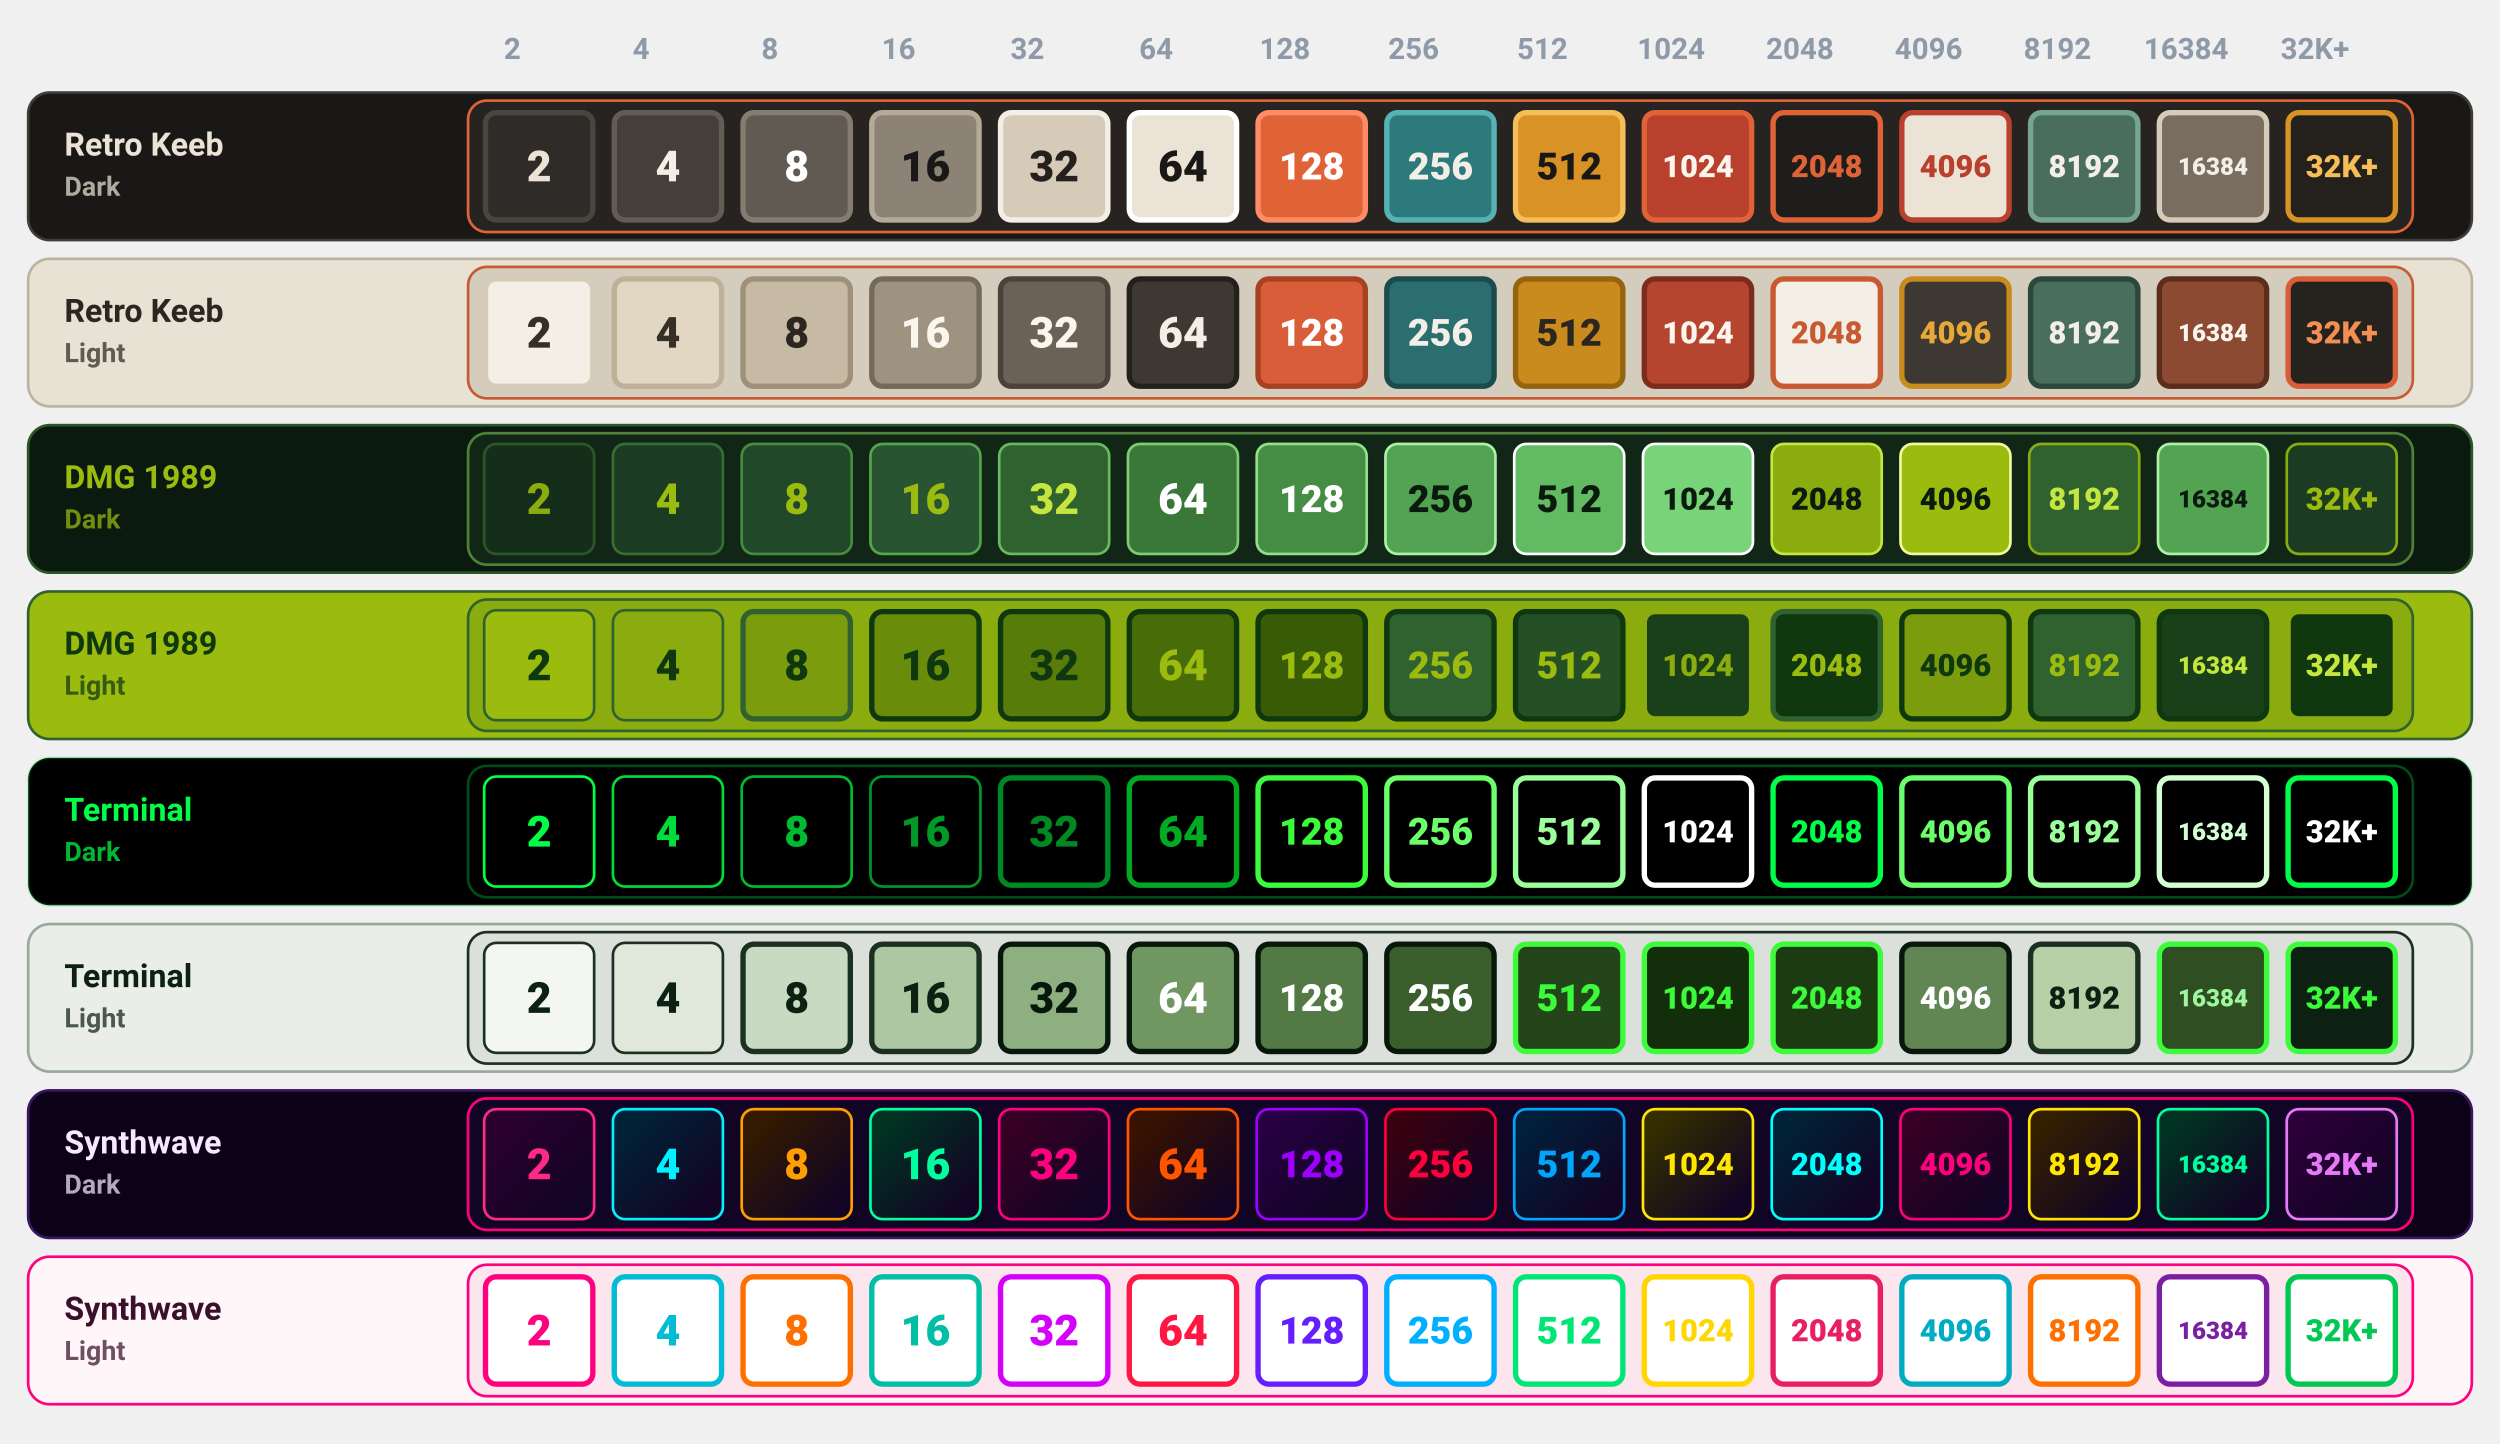
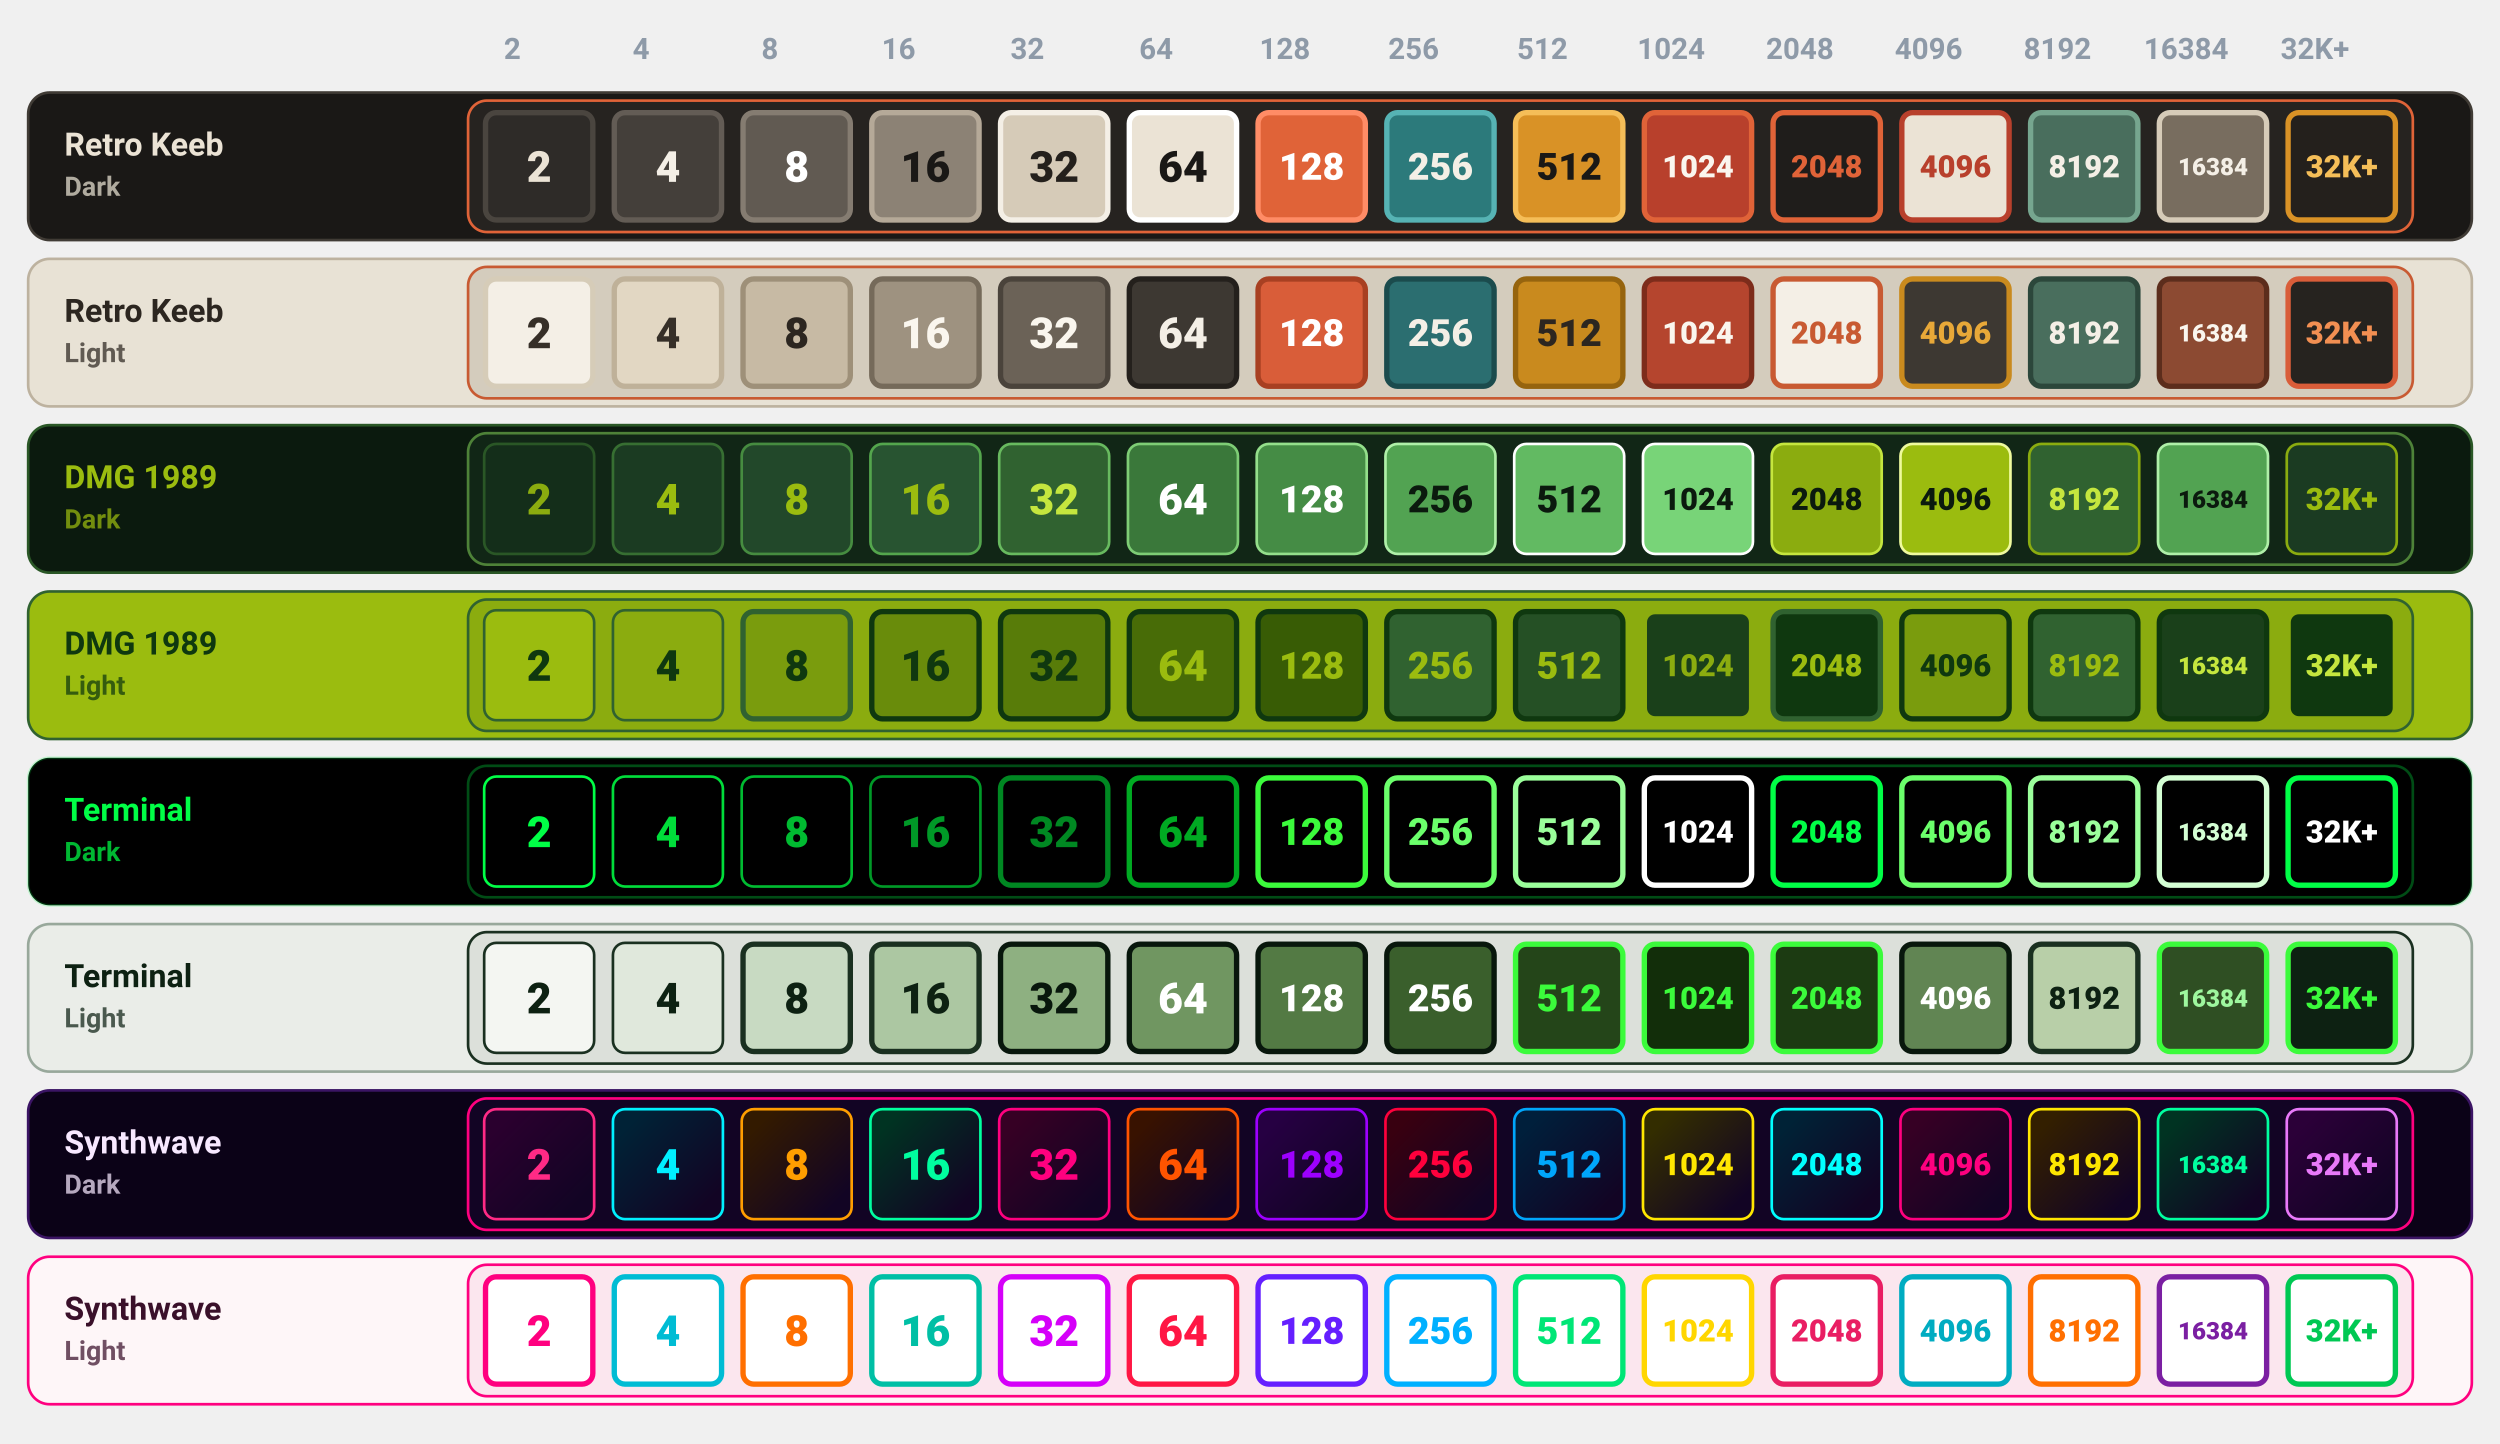
<svg xmlns="http://www.w3.org/2000/svg" viewBox="0 0 932 538" width="100%" height="100%" style="background:#0a0c0e;">
  <style>
    text { font-family: -apple-system, BlinkMacSystemFont, "Segoe UI", Roboto, sans-serif; }
    .hdr { fill:#8e9aa8; font-size:11px; font-weight:700; text-anchor:middle; }
    .lbl { font-size:12px; font-weight:700; }
    .sub { font-size:10px; font-weight:600; }
    .val { font-weight:800; text-anchor:middle; }
    .v2 { font-size:16px; } .v3 { font-size:14px; } .v4 { font-size:11.5px; } .v5 { font-size:9px; }
  </style>
  <defs>
    <linearGradient id="synthwavedark-t2" x1="14.6%" y1="14.6%" x2="85.4%" y2="85.4%">
      <stop offset="0%" stop-color="#2a002e" />
      <stop offset="100%" stop-color="#120424" />
    </linearGradient>
    <linearGradient id="synthwavedark-t4" x1="14.6%" y1="14.6%" x2="85.4%" y2="85.4%">
      <stop offset="0%" stop-color="#002236" />
      <stop offset="100%" stop-color="#120424" />
    </linearGradient>
    <linearGradient id="synthwavedark-t8" x1="14.6%" y1="14.6%" x2="85.4%" y2="85.4%">
      <stop offset="0%" stop-color="#331a00" />
      <stop offset="100%" stop-color="#120424" />
    </linearGradient>
    <linearGradient id="synthwavedark-t16" x1="14.6%" y1="14.6%" x2="85.4%" y2="85.4%">
      <stop offset="0%" stop-color="#003322" />
      <stop offset="100%" stop-color="#120424" />
    </linearGradient>
    <linearGradient id="synthwavedark-t32" x1="14.6%" y1="14.6%" x2="85.4%" y2="85.4%">
      <stop offset="0%" stop-color="#360024" />
      <stop offset="100%" stop-color="#120424" />
    </linearGradient>
    <linearGradient id="synthwavedark-t64" x1="14.6%" y1="14.6%" x2="85.4%" y2="85.4%">
      <stop offset="0%" stop-color="#381200" />
      <stop offset="100%" stop-color="#120424" />
    </linearGradient>
    <linearGradient id="synthwavedark-t128" x1="14.6%" y1="14.6%" x2="85.4%" y2="85.4%">
      <stop offset="0%" stop-color="#260042" />
      <stop offset="100%" stop-color="#120424" />
    </linearGradient>
    <linearGradient id="synthwavedark-t256" x1="14.6%" y1="14.6%" x2="85.4%" y2="85.4%">
      <stop offset="0%" stop-color="#380010" />
      <stop offset="100%" stop-color="#120424" />
    </linearGradient>
    <linearGradient id="synthwavedark-t512" x1="14.6%" y1="14.6%" x2="85.4%" y2="85.4%">
      <stop offset="0%" stop-color="#001f3b" />
      <stop offset="100%" stop-color="#120424" />
    </linearGradient>
    <linearGradient id="synthwavedark-t1024" x1="14.6%" y1="14.6%" x2="85.4%" y2="85.4%">
      <stop offset="0%" stop-color="#332d00" />
      <stop offset="100%" stop-color="#120424" />
    </linearGradient>
    <linearGradient id="synthwavedark-t2048" x1="14.6%" y1="14.6%" x2="85.4%" y2="85.4%">
      <stop offset="0%" stop-color="#002236" />
      <stop offset="100%" stop-color="#120424" />
    </linearGradient>
    <linearGradient id="synthwavedark-t4096" x1="14.6%" y1="14.6%" x2="85.4%" y2="85.4%">
      <stop offset="0%" stop-color="#360024" />
      <stop offset="100%" stop-color="#120424" />
    </linearGradient>
    <linearGradient id="synthwavedark-t8192" x1="14.6%" y1="14.6%" x2="85.4%" y2="85.4%">
      <stop offset="0%" stop-color="#331f00" />
      <stop offset="100%" stop-color="#120424" />
    </linearGradient>
    <linearGradient id="synthwavedark-t16384" x1="14.6%" y1="14.6%" x2="85.4%" y2="85.4%">
      <stop offset="0%" stop-color="#003322" />
      <stop offset="100%" stop-color="#120424" />
    </linearGradient>
    <linearGradient id="synthwavedark-tsuper" x1="14.6%" y1="14.6%" x2="85.4%" y2="85.4%">
      <stop offset="0%" stop-color="#2b0038" />
      <stop offset="100%" stop-color="#120424" />
    </linearGradient>
  </defs>
  <g transform="translate(170, 22)">
    <text x="21" class="hdr">2</text>
    <text x="69" class="hdr">4</text>
    <text x="117" class="hdr">8</text>
    <text x="165" class="hdr">16</text>
    <text x="213" class="hdr">32</text>
    <text x="261" class="hdr">64</text>
    <text x="309" class="hdr">128</text>
    <text x="357" class="hdr">256</text>
    <text x="405" class="hdr">512</text>
    <text x="453" class="hdr">1024</text>
    <text x="501" class="hdr">2048</text>
    <text x="549" class="hdr">4096</text>
    <text x="597" class="hdr">8192</text>
    <text x="645" class="hdr">16384</text>
    <text x="693" class="hdr">32K+</text>
  </g>
  <g transform="translate(10, 34)">
    <rect x="0.5" y="0.5" width="911" height="55" rx="8" fill="#1a1816" stroke="#403b35" stroke-width="1" />
    <text x="14" y="24" fill="#ebe3d5" class="lbl">Retro Keeb</text>
    <text x="14" y="39" fill="#ebe3d5" fill-opacity="0.72" class="sub">Dark</text>
    <rect x="164.5" y="3.5" width="725" height="49" rx="7" fill="#262320" stroke="#e06338" stroke-width="1" />
    <g transform="translate(170, 7)">
      <rect x="1" y="1" width="40" height="40" rx="4" fill="#2e2b28" stroke="#4a453f" stroke-width="2" />
-       <text x="21" y="21" dy="0.35em" fill="#ebe3d5" class="val v2">2</text>
+       <text x="21" y="26.8" fill="#ebe3d5" class="val v2">2</text>
      <rect x="49" y="1" width="40" height="40" rx="4" fill="#443f3a" stroke="#635c55" stroke-width="2" />
-       <text x="69" y="21" dy="0.35em" fill="#f4efe6" class="val v2">4</text>
+       <text x="69" y="26.8" fill="#f4efe6" class="val v2">4</text>
      <rect x="97" y="1" width="40" height="40" rx="4" fill="#615a52" stroke="#857c71" stroke-width="2" />
-       <text x="117" y="21" dy="0.35em" fill="#ffffff" class="val v2">8</text>
+       <text x="117" y="26.8" fill="#ffffff" class="val v2">8</text>
      <rect x="145" y="1" width="40" height="40" rx="4" fill="#8c8275" stroke="#b5a998" stroke-width="2" />
-       <text x="165" y="21" dy="0.35em" fill="#1a1816" class="val v2">16</text>
+       <text x="165" y="26.8" fill="#1a1816" class="val v2">16</text>
      <rect x="193" y="1" width="40" height="40" rx="4" fill="#d6cbb8" stroke="#f4efe6" stroke-width="2" />
-       <text x="213" y="21" dy="0.35em" fill="#24201c" class="val v2">32</text>
+       <text x="213" y="26.8" fill="#24201c" class="val v2">32</text>
      <rect x="241" y="1" width="40" height="40" rx="4" fill="#ebe3d5" stroke="#ffffff" stroke-width="2" />
-       <text x="261" y="21" dy="0.35em" fill="#1a1816" class="val v2">64</text>
+       <text x="261" y="26.8" fill="#1a1816" class="val v2">64</text>
      <rect x="289" y="1" width="40" height="40" rx="4" fill="#e06338" stroke="#ff8c66" stroke-width="2" />
-       <text x="309" y="21" dy="0.35em" fill="#ffffff" class="val v3">128</text>
+       <text x="309" y="26" fill="#ffffff" class="val v3">128</text>
      <rect x="337" y="1" width="40" height="40" rx="4" fill="#2c7a7b" stroke="#56b3b4" stroke-width="2" />
-       <text x="357" y="21" dy="0.35em" fill="#f4efe6" class="val v3">256</text>
+       <text x="357" y="26" fill="#f4efe6" class="val v3">256</text>
      <rect x="385" y="1" width="40" height="40" rx="4" fill="#d99226" stroke="#f5be58" stroke-width="2" />
-       <text x="405" y="21" dy="0.35em" fill="#1a1816" class="val v3">512</text>
+       <text x="405" y="26" fill="#1a1816" class="val v3">512</text>
      <rect x="433" y="1" width="40" height="40" rx="4" fill="#b8402c" stroke="#e06338" stroke-width="2" />
-       <text x="453" y="21" dy="0.35em" fill="#faf6ee" class="val v4">1024</text>
+       <text x="453" y="25.1" fill="#faf6ee" class="val v4">1024</text>
      <rect x="481" y="1" width="40" height="40" rx="4" fill="#1f1d1b" stroke="#e06338" stroke-width="2" />
-       <text x="501" y="21" dy="0.35em" fill="#e06338" class="val v4">2048</text>
+       <text x="501" y="25.1" fill="#e06338" class="val v4">2048</text>
      <rect x="529" y="1" width="40" height="40" rx="4" fill="#ebe3d5" stroke="#b8402c" stroke-width="2" />
-       <text x="549" y="21" dy="0.35em" fill="#b8402c" class="val v4">4096</text>
+       <text x="549" y="25.1" fill="#b8402c" class="val v4">4096</text>
      <rect x="577" y="1" width="40" height="40" rx="4" fill="#496e5d" stroke="#76a68f" stroke-width="2" />
-       <text x="597" y="21" dy="0.35em" fill="#f4efe6" class="val v4">8192</text>
+       <text x="597" y="25.1" fill="#f4efe6" class="val v4">8192</text>
      <rect x="625" y="1" width="40" height="40" rx="4" fill="#786d5f" stroke="#d6cbb8" stroke-width="2" />
-       <text x="645" y="21" dy="0.35em" fill="#f4efe6" class="val v5">16384</text>
+       <text x="645" y="24.3" fill="#f4efe6" class="val v5">16384</text>
      <rect x="673" y="1" width="40" height="40" rx="4" fill="#24201c" stroke="#d99226" stroke-width="2" />
-       <text x="693" y="21" dy="0.35em" fill="#f5be58" class="val v4">32K+</text>
+       <text x="693" y="25.1" fill="#f5be58" class="val v4">32K+</text>
    </g>
  </g>
  <g transform="translate(10, 96)">
    <rect x="0.5" y="0.5" width="911" height="55" rx="8" fill="#e8e2d5" stroke="#bdb29f" stroke-width="1" />
    <text x="14" y="24" fill="#2c2620" class="lbl">Retro Keeb</text>
    <text x="14" y="39" fill="#2c2620" fill-opacity="0.72" class="sub">Light</text>
    <rect x="164.5" y="3.5" width="725" height="49" rx="7" fill="#d4ccbd" stroke="#c85a32" stroke-width="1" />
    <g transform="translate(170, 7)">
      <rect x="1" y="1" width="40" height="40" rx="4" fill="#f4efe6" stroke="#d6ccb8" stroke-width="2" />
-       <text x="21" y="21" dy="0.35em" fill="#362f28" class="val v2">2</text>
+       <text x="21" y="26.8" fill="#362f28" class="val v2">2</text>
      <rect x="49" y="1" width="40" height="40" rx="4" fill="#e2d7c3" stroke="#bfb199" stroke-width="2" />
-       <text x="69" y="21" dy="0.35em" fill="#362f28" class="val v2">4</text>
+       <text x="69" y="26.8" fill="#362f28" class="val v2">4</text>
      <rect x="97" y="1" width="40" height="40" rx="4" fill="#c7baa4" stroke="#9e9079" stroke-width="2" />
-       <text x="117" y="21" dy="0.35em" fill="#2c2620" class="val v2">8</text>
+       <text x="117" y="26.8" fill="#2c2620" class="val v2">8</text>
      <rect x="145" y="1" width="40" height="40" rx="4" fill="#9e9280" stroke="#756a5a" stroke-width="2" />
-       <text x="165" y="21" dy="0.35em" fill="#faf6ee" class="val v2">16</text>
+       <text x="165" y="26.8" fill="#faf6ee" class="val v2">16</text>
      <rect x="193" y="1" width="40" height="40" rx="4" fill="#6b6257" stroke="#4a433b" stroke-width="2" />
-       <text x="213" y="21" dy="0.35em" fill="#faf6ee" class="val v2">32</text>
+       <text x="213" y="26.8" fill="#faf6ee" class="val v2">32</text>
      <rect x="241" y="1" width="40" height="40" rx="4" fill="#3d3832" stroke="#24201c" stroke-width="2" />
-       <text x="261" y="21" dy="0.35em" fill="#f4efe6" class="val v2">64</text>
+       <text x="261" y="26.8" fill="#f4efe6" class="val v2">64</text>
      <rect x="289" y="1" width="40" height="40" rx="4" fill="#d95d39" stroke="#a84022" stroke-width="2" />
-       <text x="309" y="21" dy="0.35em" fill="#ffffff" class="val v3">128</text>
+       <text x="309" y="26" fill="#ffffff" class="val v3">128</text>
      <rect x="337" y="1" width="40" height="40" rx="4" fill="#2b6e70" stroke="#1b4b4d" stroke-width="2" />
-       <text x="357" y="21" dy="0.35em" fill="#f4efe6" class="val v3">256</text>
+       <text x="357" y="26" fill="#f4efe6" class="val v3">256</text>
      <rect x="385" y="1" width="40" height="40" rx="4" fill="#c98a1e" stroke="#96640e" stroke-width="2" />
-       <text x="405" y="21" dy="0.35em" fill="#2c2620" class="val v3">512</text>
+       <text x="405" y="26" fill="#2c2620" class="val v3">512</text>
      <rect x="433" y="1" width="40" height="40" rx="4" fill="#b5452e" stroke="#7d2c1b" stroke-width="2" />
-       <text x="453" y="21" dy="0.35em" fill="#faf6ee" class="val v4">1024</text>
+       <text x="453" y="25.1" fill="#faf6ee" class="val v4">1024</text>
      <rect x="481" y="1" width="40" height="40" rx="4" fill="#f4efe6" stroke="#c85a32" stroke-width="2" />
-       <text x="501" y="21" dy="0.35em" fill="#c85a32" class="val v4">2048</text>
+       <text x="501" y="25.1" fill="#c85a32" class="val v4">2048</text>
      <rect x="529" y="1" width="40" height="40" rx="4" fill="#3d3832" stroke="#c98a1e" stroke-width="2" />
-       <text x="549" y="21" dy="0.35em" fill="#e8a838" class="val v4">4096</text>
+       <text x="549" y="25.1" fill="#e8a838" class="val v4">4096</text>
      <rect x="577" y="1" width="40" height="40" rx="4" fill="#496e5d" stroke="#2c473b" stroke-width="2" />
-       <text x="597" y="21" dy="0.35em" fill="#f4efe6" class="val v4">8192</text>
+       <text x="597" y="25.1" fill="#f4efe6" class="val v4">8192</text>
      <rect x="625" y="1" width="40" height="40" rx="4" fill="#8c4a32" stroke="#5c2d1c" stroke-width="2" />
-       <text x="645" y="21" dy="0.35em" fill="#faf6ee" class="val v5">16384</text>
+       <text x="645" y="24.3" fill="#faf6ee" class="val v5">16384</text>
      <rect x="673" y="1" width="40" height="40" rx="4" fill="#26231f" stroke="#d95d39" stroke-width="2" />
-       <text x="693" y="21" dy="0.35em" fill="#f28f52" class="val v4">32K+</text>
+       <text x="693" y="25.1" fill="#f28f52" class="val v4">32K+</text>
    </g>
  </g>
  <g transform="translate(10, 158)">
    <rect x="0.5" y="0.5" width="911" height="55" rx="8" fill="#0b1a0e" stroke="#2a5726" stroke-width="1" />
    <text x="14" y="24" fill="#9bbc0f" class="lbl">DMG 1989</text>
    <text x="14" y="39" fill="#9bbc0f" fill-opacity="0.72" class="sub">Dark</text>
    <rect x="164.5" y="3.5" width="725" height="49" rx="7" fill="#112616" stroke="#4e8238" stroke-width="1" />
    <g transform="translate(170, 7)">
      <rect x="0.5" y="0.5" width="41" height="41" rx="4.5" fill="#142e1a" stroke="#2a5726" stroke-width="1" />
-       <text x="21" y="21" dy="0.35em" fill="#8bac0f" class="val v2">2</text>
+       <text x="21" y="26.8" fill="#8bac0f" class="val v2">2</text>
      <rect x="48.5" y="0.5" width="41" height="41" rx="4.5" fill="#1b3b22" stroke="#376f32" stroke-width="1" />
-       <text x="69" y="21" dy="0.35em" fill="#9bbc0f" class="val v2">4</text>
+       <text x="69" y="26.8" fill="#9bbc0f" class="val v2">4</text>
      <rect x="96.5" y="0.5" width="41" height="41" rx="4.5" fill="#22482a" stroke="#468c40" stroke-width="1" />
-       <text x="117" y="21" dy="0.35em" fill="#9bbc0f" class="val v2">8</text>
+       <text x="117" y="26.8" fill="#9bbc0f" class="val v2">8</text>
      <rect x="144.5" y="0.5" width="41" height="41" rx="4.5" fill="#285431" stroke="#54a64d" stroke-width="1" />
-       <text x="165" y="21" dy="0.35em" fill="#9bbc0f" class="val v2">16</text>
+       <text x="165" y="26.8" fill="#9bbc0f" class="val v2">16</text>
      <rect x="192.5" y="0.5" width="41" height="41" rx="4.5" fill="#306230" stroke="#68ba5f" stroke-width="1" />
-       <text x="213" y="21" dy="0.35em" fill="#c5e63e" class="val v2">32</text>
+       <text x="213" y="26.8" fill="#c5e63e" class="val v2">32</text>
      <rect x="240.5" y="0.5" width="41" height="41" rx="4.5" fill="#3a783a" stroke="#7ecd75" stroke-width="1" />
-       <text x="261" y="21" dy="0.35em" fill="#ffffff" class="val v2">64</text>
+       <text x="261" y="26.8" fill="#ffffff" class="val v2">64</text>
      <rect x="288.5" y="0.5" width="41" height="41" rx="4.5" fill="#458c45" stroke="#94df8b" stroke-width="1" />
-       <text x="309" y="21" dy="0.35em" fill="#ffffff" class="val v3">128</text>
+       <text x="309" y="26" fill="#ffffff" class="val v3">128</text>
      <rect x="336.5" y="0.5" width="41" height="41" rx="4.5" fill="#52a352" stroke="#aff0a8" stroke-width="1" />
-       <text x="357" y="21" dy="0.35em" fill="#0b1a0e" class="val v3">256</text>
+       <text x="357" y="26" fill="#0b1a0e" class="val v3">256</text>
      <rect x="384.5" y="0.5" width="41" height="41" rx="4.5" fill="#62ba62" stroke="#ffffff" stroke-width="1" />
-       <text x="405" y="21" dy="0.35em" fill="#0b1a0e" class="val v3">512</text>
+       <text x="405" y="26" fill="#0b1a0e" class="val v3">512</text>
      <rect x="432.5" y="0.5" width="41" height="41" rx="4.5" fill="#78d478" stroke="#ffffff" stroke-width="1" />
-       <text x="453" y="21" dy="0.35em" fill="#0b1a0e" class="val v4">1024</text>
+       <text x="453" y="25.1" fill="#0b1a0e" class="val v4">1024</text>
      <rect x="480.5" y="0.5" width="41" height="41" rx="4.5" fill="#8bac0f" stroke="#c5e63e" stroke-width="1" />
-       <text x="501" y="21" dy="0.35em" fill="#0b1a0e" class="val v4">2048</text>
+       <text x="501" y="25.1" fill="#0b1a0e" class="val v4">2048</text>
      <rect x="528.5" y="0.5" width="41" height="41" rx="4.5" fill="#9bbc0f" stroke="#effa9e" stroke-width="1" />
-       <text x="549" y="21" dy="0.35em" fill="#0b1a0e" class="val v4">4096</text>
+       <text x="549" y="25.1" fill="#0b1a0e" class="val v4">4096</text>
      <rect x="576.5" y="0.5" width="41" height="41" rx="4.5" fill="#306230" stroke="#8bac0f" stroke-width="1" />
-       <text x="597" y="21" dy="0.35em" fill="#c5e63e" class="val v4">8192</text>
+       <text x="597" y="25.1" fill="#c5e63e" class="val v4">8192</text>
      <rect x="624.5" y="0.5" width="41" height="41" rx="4.5" fill="#52a352" stroke="#aff0a8" stroke-width="1" />
-       <text x="645" y="21" dy="0.35em" fill="#0b1a0e" class="val v5">16384</text>
+       <text x="645" y="24.3" fill="#0b1a0e" class="val v5">16384</text>
      <rect x="672.5" y="0.5" width="41" height="41" rx="4.5" fill="#1b3b22" stroke="#8bac0f" stroke-width="1" />
-       <text x="693" y="21" dy="0.35em" fill="#9bbc0f" class="val v4">32K+</text>
+       <text x="693" y="25.1" fill="#9bbc0f" class="val v4">32K+</text>
    </g>
  </g>
  <g transform="translate(10, 220)">
    <rect x="0.5" y="0.5" width="911" height="55" rx="8" fill="#9bbc0f" stroke="#306230" stroke-width="1" />
    <text x="14" y="24" fill="#0f380f" class="lbl">DMG 1989</text>
    <text x="14" y="39" fill="#0f380f" fill-opacity="0.72" class="sub">Light</text>
    <rect x="164.5" y="3.5" width="725" height="49" rx="7" fill="#8bac0f" stroke="#306230" stroke-width="1" />
    <g transform="translate(170, 7)">
      <rect x="0.5" y="0.5" width="41" height="41" rx="4.5" fill="#9bbc0f" stroke="#306230" stroke-width="1" />
-       <text x="21" y="21" dy="0.35em" fill="#0f380f" class="val v2">2</text>
+       <text x="21" y="26.8" fill="#0f380f" class="val v2">2</text>
      <rect x="48.5" y="0.5" width="41" height="41" rx="4.5" fill="#8bac0f" stroke="#306230" stroke-width="1" />
-       <text x="69" y="21" dy="0.35em" fill="#0f380f" class="val v2">4</text>
+       <text x="69" y="26.8" fill="#0f380f" class="val v2">4</text>
      <rect x="97" y="1" width="40" height="40" rx="4" fill="#7a9c0d" stroke="#306230" stroke-width="2" />
-       <text x="117" y="21" dy="0.35em" fill="#0f380f" class="val v2">8</text>
+       <text x="117" y="26.8" fill="#0f380f" class="val v2">8</text>
      <rect x="145" y="1" width="40" height="40" rx="4" fill="#698c0b" stroke="#0f380f" stroke-width="2" />
-       <text x="165" y="21" dy="0.35em" fill="#0f380f" class="val v2">16</text>
+       <text x="165" y="26.8" fill="#0f380f" class="val v2">16</text>
      <rect x="193" y="1" width="40" height="40" rx="4" fill="#587c09" stroke="#0f380f" stroke-width="2" />
-       <text x="213" y="21" dy="0.35em" fill="#0f380f" class="val v2">32</text>
+       <text x="213" y="26.8" fill="#0f380f" class="val v2">32</text>
      <rect x="241" y="1" width="40" height="40" rx="4" fill="#486c07" stroke="#0f380f" stroke-width="2" />
-       <text x="261" y="21" dy="0.35em" fill="#9bbc0f" class="val v2">64</text>
+       <text x="261" y="26.8" fill="#9bbc0f" class="val v2">64</text>
      <rect x="289" y="1" width="40" height="40" rx="4" fill="#385c05" stroke="#0f380f" stroke-width="2" />
-       <text x="309" y="21" dy="0.35em" fill="#9bbc0f" class="val v3">128</text>
+       <text x="309" y="26" fill="#9bbc0f" class="val v3">128</text>
      <rect x="337" y="1" width="40" height="40" rx="4" fill="#306230" stroke="#0f380f" stroke-width="2" />
-       <text x="357" y="21" dy="0.35em" fill="#9bbc0f" class="val v3">256</text>
+       <text x="357" y="26" fill="#9bbc0f" class="val v3">256</text>
      <rect x="385" y="1" width="40" height="40" rx="4" fill="#255025" stroke="#0f380f" stroke-width="2" />
-       <text x="405" y="21" dy="0.35em" fill="#9bbc0f" class="val v3">512</text>
+       <text x="405" y="26" fill="#9bbc0f" class="val v3">512</text>
      <rect x="433" y="1" width="40" height="40" rx="4" fill="#1a401a" stroke="#8bac0f" stroke-width="2" />
-       <text x="453" y="21" dy="0.35em" fill="#8bac0f" class="val v4">1024</text>
+       <text x="453" y="25.1" fill="#8bac0f" class="val v4">1024</text>
      <rect x="481" y="1" width="40" height="40" rx="4" fill="#0f380f" stroke="#306230" stroke-width="2" />
-       <text x="501" y="21" dy="0.35em" fill="#9bbc0f" class="val v4">2048</text>
+       <text x="501" y="25.1" fill="#9bbc0f" class="val v4">2048</text>
      <rect x="529" y="1" width="40" height="40" rx="4" fill="#7a9c0d" stroke="#0f380f" stroke-width="2" />
-       <text x="549" y="21" dy="0.35em" fill="#0f380f" class="val v4">4096</text>
+       <text x="549" y="25.1" fill="#0f380f" class="val v4">4096</text>
      <rect x="577" y="1" width="40" height="40" rx="4" fill="#306230" stroke="#0f380f" stroke-width="2" />
-       <text x="597" y="21" dy="0.35em" fill="#9bbc0f" class="val v4">8192</text>
+       <text x="597" y="25.1" fill="#9bbc0f" class="val v4">8192</text>
      <rect x="625" y="1" width="40" height="40" rx="4" fill="#1a401a" stroke="#0f380f" stroke-width="2" />
-       <text x="645" y="21" dy="0.35em" fill="#c5e63e" class="val v5">16384</text>
+       <text x="645" y="24.3" fill="#c5e63e" class="val v5">16384</text>
      <rect x="673" y="1" width="40" height="40" rx="4" fill="#0f380f" stroke="#8bac0f" stroke-width="2" />
-       <text x="693" y="21" dy="0.35em" fill="#c5e63e" class="val v4">32K+</text>
+       <text x="693" y="25.1" fill="#c5e63e" class="val v4">32K+</text>
    </g>
  </g>
  <g transform="translate(10, 282)">
    <rect x="0.5" y="0.5" width="911" height="55" rx="8" fill="#000000" stroke="#00ff46" stroke-width="1" stroke-opacity="0.2" />
    <text x="14" y="24" fill="#00ff46" class="lbl">Terminal</text>
    <text x="14" y="39" fill="#00ff46" fill-opacity="0.72" class="sub">Dark</text>
    <rect x="164.5" y="3.5" width="725" height="49" rx="7" fill="#000000" stroke="#00ff46" stroke-width="1" stroke-opacity="0.3" />
    <g transform="translate(170, 7)">
      <rect x="0.5" y="0.5" width="41" height="41" rx="4.5" fill="#000000" stroke="#00ff46" stroke-width="1" />
-       <text x="21" y="21" dy="0.35em" fill="#00ff46" class="val v2">2</text>
+       <text x="21" y="26.8" fill="#00ff46" class="val v2">2</text>
      <rect x="48.5" y="0.5" width="41" height="41" rx="4.5" fill="#000000" stroke="#00dd3a" stroke-width="1" />
-       <text x="69" y="21" dy="0.35em" fill="#00dd3a" class="val v2">4</text>
+       <text x="69" y="26.8" fill="#00dd3a" class="val v2">4</text>
      <rect x="96.5" y="0.5" width="41" height="41" rx="4.5" fill="#000000" stroke="#00bb31" stroke-width="1" />
-       <text x="117" y="21" dy="0.35em" fill="#00bb31" class="val v2">8</text>
+       <text x="117" y="26.8" fill="#00bb31" class="val v2">8</text>
      <rect x="144.5" y="0.5" width="41" height="41" rx="4.5" fill="#000000" stroke="#009927" stroke-width="1" />
-       <text x="165" y="21" dy="0.35em" fill="#009927" class="val v2">16</text>
+       <text x="165" y="26.8" fill="#009927" class="val v2">16</text>
      <rect x="193" y="1" width="40" height="40" rx="4" fill="#000000" stroke="#008822" stroke-width="2" />
-       <text x="213" y="21" dy="0.35em" fill="#008822" class="val v2">32</text>
+       <text x="213" y="26.8" fill="#008822" class="val v2">32</text>
      <rect x="241" y="1" width="40" height="40" rx="4" fill="#000000" stroke="#00aa22" stroke-width="2" />
-       <text x="261" y="21" dy="0.35em" fill="#00aa22" class="val v2">64</text>
+       <text x="261" y="26.8" fill="#00aa22" class="val v2">64</text>
      <rect x="289" y="1" width="40" height="40" rx="4" fill="#000000" stroke="#3bfb3b" stroke-width="2" />
-       <text x="309" y="21" dy="0.35em" fill="#3bfb3b" class="val v3">128</text>
+       <text x="309" y="26" fill="#3bfb3b" class="val v3">128</text>
      <rect x="337" y="1" width="40" height="40" rx="4" fill="#000000" stroke="#6bff6b" stroke-width="2" />
-       <text x="357" y="21" dy="0.35em" fill="#6bff6b" class="val v3">256</text>
+       <text x="357" y="26" fill="#6bff6b" class="val v3">256</text>
      <rect x="385" y="1" width="40" height="40" rx="4" fill="#000000" stroke="#9bff9b" stroke-width="2" />
-       <text x="405" y="21" dy="0.35em" fill="#9bff9b" class="val v3">512</text>
+       <text x="405" y="26" fill="#9bff9b" class="val v3">512</text>
      <rect x="433" y="1" width="40" height="40" rx="4" fill="#000000" stroke="#ffffff" stroke-width="2" />
-       <text x="453" y="21" dy="0.35em" fill="#ffffff" class="val v4">1024</text>
+       <text x="453" y="25.1" fill="#ffffff" class="val v4">1024</text>
      <rect x="481" y="1" width="40" height="40" rx="4" fill="#000000" stroke="#00ff46" stroke-width="2" />
-       <text x="501" y="21" dy="0.35em" fill="#00ff46" class="val v4">2048</text>
+       <text x="501" y="25.1" fill="#00ff46" class="val v4">2048</text>
      <rect x="529" y="1" width="40" height="40" rx="4" fill="#000000" stroke="#6bff6b" stroke-width="2" />
-       <text x="549" y="21" dy="0.35em" fill="#6bff6b" class="val v4">4096</text>
+       <text x="549" y="25.1" fill="#6bff6b" class="val v4">4096</text>
      <rect x="577" y="1" width="40" height="40" rx="4" fill="#000000" stroke="#9bff9b" stroke-width="2" />
-       <text x="597" y="21" dy="0.35em" fill="#9bff9b" class="val v4">8192</text>
+       <text x="597" y="25.1" fill="#9bff9b" class="val v4">8192</text>
      <rect x="625" y="1" width="40" height="40" rx="4" fill="#000000" stroke="#d4ffd4" stroke-width="2" />
-       <text x="645" y="21" dy="0.35em" fill="#d4ffd4" class="val v5">16384</text>
+       <text x="645" y="24.3" fill="#d4ffd4" class="val v5">16384</text>
      <rect x="673" y="1" width="40" height="40" rx="4" fill="#000000" stroke="#00ff46" stroke-width="2" />
-       <text x="693" y="21" dy="0.35em" fill="#ffffff" class="val v4">32K+</text>
+       <text x="693" y="25.1" fill="#ffffff" class="val v4">32K+</text>
    </g>
  </g>
  <g transform="translate(10, 344)">
    <rect x="0.5" y="0.5" width="911" height="55" rx="8" fill="#eaede8" stroke="#98a89b" stroke-width="1" />
    <text x="14" y="24" fill="#0d2112" class="lbl">Terminal</text>
    <text x="14" y="39" fill="#0d2112" fill-opacity="0.72" class="sub">Light</text>
    <rect x="164.5" y="3.5" width="725" height="49" rx="7" fill="#dce0da" stroke="#1a3020" stroke-width="1" />
    <g transform="translate(170, 7)">
      <rect x="0.5" y="0.5" width="41" height="41" rx="4.5" fill="#f4f6f2" stroke="#1a3020" stroke-width="1" />
-       <text x="21" y="21" dy="0.35em" fill="#0d2112" class="val v2">2</text>
+       <text x="21" y="26.8" fill="#0d2112" class="val v2">2</text>
      <rect x="48.5" y="0.5" width="41" height="41" rx="4.5" fill="#e0e8dc" stroke="#1a3020" stroke-width="1" />
-       <text x="69" y="21" dy="0.35em" fill="#0d2112" class="val v2">4</text>
+       <text x="69" y="26.8" fill="#0d2112" class="val v2">4</text>
      <rect x="97" y="1" width="40" height="40" rx="4" fill="#c8dac2" stroke="#1a3020" stroke-width="2" />
-       <text x="117" y="21" dy="0.35em" fill="#0d2112" class="val v2">8</text>
+       <text x="117" y="26.8" fill="#0d2112" class="val v2">8</text>
      <rect x="145" y="1" width="40" height="40" rx="4" fill="#acc7a2" stroke="#1a3020" stroke-width="2" />
-       <text x="165" y="21" dy="0.35em" fill="#0d2112" class="val v2">16</text>
+       <text x="165" y="26.8" fill="#0d2112" class="val v2">16</text>
      <rect x="193" y="1" width="40" height="40" rx="4" fill="#8eb081" stroke="#08170c" stroke-width="2" />
-       <text x="213" y="21" dy="0.35em" fill="#08170c" class="val v2">32</text>
+       <text x="213" y="26.8" fill="#08170c" class="val v2">32</text>
      <rect x="241" y="1" width="40" height="40" rx="4" fill="#709661" stroke="#08170c" stroke-width="2" />
-       <text x="261" y="21" dy="0.35em" fill="#ffffff" class="val v2">64</text>
+       <text x="261" y="26.8" fill="#ffffff" class="val v2">64</text>
      <rect x="289" y="1" width="40" height="40" rx="4" fill="#537a44" stroke="#08170c" stroke-width="2" />
-       <text x="309" y="21" dy="0.35em" fill="#ffffff" class="val v3">128</text>
+       <text x="309" y="26" fill="#ffffff" class="val v3">128</text>
      <rect x="337" y="1" width="40" height="40" rx="4" fill="#3a5f2c" stroke="#08170c" stroke-width="2" />
-       <text x="357" y="21" dy="0.35em" fill="#ffffff" class="val v3">256</text>
+       <text x="357" y="26" fill="#ffffff" class="val v3">256</text>
      <rect x="385" y="1" width="40" height="40" rx="4" fill="#244519" stroke="#3bfb3b" stroke-width="2" />
-       <text x="405" y="21" dy="0.35em" fill="#3bfb3b" class="val v3">512</text>
+       <text x="405" y="26" fill="#3bfb3b" class="val v3">512</text>
      <rect x="433" y="1" width="40" height="40" rx="4" fill="#122e0a" stroke="#3bfb3b" stroke-width="2" />
-       <text x="453" y="21" dy="0.35em" fill="#3bfb3b" class="val v4">1024</text>
+       <text x="453" y="25.1" fill="#3bfb3b" class="val v4">1024</text>
      <rect x="481" y="1" width="40" height="40" rx="4" fill="#1c3b12" stroke="#3bfb3b" stroke-width="2" />
-       <text x="501" y="21" dy="0.35em" fill="#3bfb3b" class="val v4">2048</text>
+       <text x="501" y="25.1" fill="#3bfb3b" class="val v4">2048</text>
      <rect x="529" y="1" width="40" height="40" rx="4" fill="#618553" stroke="#08170c" stroke-width="2" />
-       <text x="549" y="21" dy="0.35em" fill="#ffffff" class="val v4">4096</text>
+       <text x="549" y="25.1" fill="#ffffff" class="val v4">4096</text>
      <rect x="577" y="1" width="40" height="40" rx="4" fill="#b8cfa8" stroke="#1a3020" stroke-width="2" />
-       <text x="597" y="21" dy="0.35em" fill="#0d2112" class="val v4">8192</text>
+       <text x="597" y="25.1" fill="#0d2112" class="val v4">8192</text>
      <rect x="625" y="1" width="40" height="40" rx="4" fill="#2f4f23" stroke="#3bfb3b" stroke-width="2" />
-       <text x="645" y="21" dy="0.35em" fill="#9ef79e" class="val v5">16384</text>
+       <text x="645" y="24.3" fill="#9ef79e" class="val v5">16384</text>
      <rect x="673" y="1" width="40" height="40" rx="4" fill="#0d2112" stroke="#3bfb3b" stroke-width="2" />
-       <text x="693" y="21" dy="0.35em" fill="#3bfb3b" class="val v4">32K+</text>
+       <text x="693" y="25.1" fill="#3bfb3b" class="val v4">32K+</text>
    </g>
  </g>
  <g transform="translate(10, 406)">
    <rect x="0.5" y="0.5" width="911" height="55" rx="8" fill="#0b0217" stroke="#3b1464" stroke-width="1" />
    <text x="14" y="24" fill="#f7e8ff" class="lbl">Synthwave</text>
    <text x="14" y="39" fill="#f7e8ff" fill-opacity="0.72" class="sub">Dark</text>
    <rect x="164.5" y="3.5" width="725" height="49" rx="7" fill="#120424" stroke="#ff007f" stroke-width="1" />
    <g transform="translate(170, 7)">
      <rect x="0.5" y="0.5" width="41" height="41" rx="4.5" fill="url(#synthwavedark-t2)" stroke="#ff2a85" stroke-width="1" />
-       <text x="21" y="21" dy="0.35em" fill="#ff2a85" class="val v2">2</text>
+       <text x="21" y="26.8" fill="#ff2a85" class="val v2">2</text>
      <rect x="48.5" y="0.5" width="41" height="41" rx="4.5" fill="url(#synthwavedark-t4)" stroke="#00f0ff" stroke-width="1" />
-       <text x="69" y="21" dy="0.35em" fill="#00f0ff" class="val v2">4</text>
+       <text x="69" y="26.8" fill="#00f0ff" class="val v2">4</text>
      <rect x="96.5" y="0.5" width="41" height="41" rx="4.5" fill="url(#synthwavedark-t8)" stroke="#ff9e00" stroke-width="1" />
-       <text x="117" y="21" dy="0.35em" fill="#ff9e00" class="val v2">8</text>
+       <text x="117" y="26.8" fill="#ff9e00" class="val v2">8</text>
      <rect x="144.5" y="0.5" width="41" height="41" rx="4.5" fill="url(#synthwavedark-t16)" stroke="#00ff9f" stroke-width="1" />
-       <text x="165" y="21" dy="0.35em" fill="#00ff9f" class="val v2">16</text>
+       <text x="165" y="26.8" fill="#00ff9f" class="val v2">16</text>
      <rect x="192.5" y="0.5" width="41" height="41" rx="4.5" fill="url(#synthwavedark-t32)" stroke="#ff007f" stroke-width="1" />
-       <text x="213" y="21" dy="0.35em" fill="#ff007f" class="val v2">32</text>
+       <text x="213" y="26.8" fill="#ff007f" class="val v2">32</text>
      <rect x="240.5" y="0.5" width="41" height="41" rx="4.5" fill="url(#synthwavedark-t64)" stroke="#ff5400" stroke-width="1" />
-       <text x="261" y="21" dy="0.35em" fill="#ff5400" class="val v2">64</text>
+       <text x="261" y="26.8" fill="#ff5400" class="val v2">64</text>
      <rect x="288.5" y="0.5" width="41" height="41" rx="4.5" fill="url(#synthwavedark-t128)" stroke="#9d00ff" stroke-width="1" />
-       <text x="309" y="21" dy="0.35em" fill="#9d00ff" class="val v3">128</text>
+       <text x="309" y="26" fill="#9d00ff" class="val v3">128</text>
      <rect x="336.5" y="0.5" width="41" height="41" rx="4.5" fill="url(#synthwavedark-t256)" stroke="#ff003c" stroke-width="1" />
-       <text x="357" y="21" dy="0.35em" fill="#ff003c" class="val v3">256</text>
+       <text x="357" y="26" fill="#ff003c" class="val v3">256</text>
      <rect x="384.5" y="0.5" width="41" height="41" rx="4.5" fill="url(#synthwavedark-t512)" stroke="#00a6fb" stroke-width="1" />
-       <text x="405" y="21" dy="0.35em" fill="#00a6fb" class="val v3">512</text>
+       <text x="405" y="26" fill="#00a6fb" class="val v3">512</text>
      <rect x="432.5" y="0.5" width="41" height="41" rx="4.5" fill="url(#synthwavedark-t1024)" stroke="#ffe600" stroke-width="1" />
-       <text x="453" y="21" dy="0.35em" fill="#ffe600" class="val v4">1024</text>
+       <text x="453" y="25.1" fill="#ffe600" class="val v4">1024</text>
      <rect x="480.5" y="0.5" width="41" height="41" rx="4.5" fill="url(#synthwavedark-t2048)" stroke="#00ffff" stroke-width="1" />
-       <text x="501" y="21" dy="0.35em" fill="#00ffff" class="val v4">2048</text>
+       <text x="501" y="25.1" fill="#00ffff" class="val v4">2048</text>
      <rect x="528.5" y="0.5" width="41" height="41" rx="4.5" fill="url(#synthwavedark-t4096)" stroke="#ff007f" stroke-width="1" />
-       <text x="549" y="21" dy="0.35em" fill="#ff007f" class="val v4">4096</text>
+       <text x="549" y="25.1" fill="#ff007f" class="val v4">4096</text>
      <rect x="576.5" y="0.5" width="41" height="41" rx="4.5" fill="url(#synthwavedark-t8192)" stroke="#ffe600" stroke-width="1" />
-       <text x="597" y="21" dy="0.35em" fill="#ffe600" class="val v4">8192</text>
+       <text x="597" y="25.1" fill="#ffe600" class="val v4">8192</text>
      <rect x="624.5" y="0.5" width="41" height="41" rx="4.5" fill="url(#synthwavedark-t16384)" stroke="#00ff9f" stroke-width="1" />
-       <text x="645" y="21" dy="0.35em" fill="#00ff9f" class="val v5">16384</text>
+       <text x="645" y="24.3" fill="#00ff9f" class="val v5">16384</text>
      <rect x="672.5" y="0.5" width="41" height="41" rx="4.5" fill="url(#synthwavedark-tsuper)" stroke="#e879f9" stroke-width="1" />
-       <text x="693" y="21" dy="0.35em" fill="#e879f9" class="val v4">32K+</text>
+       <text x="693" y="25.1" fill="#e879f9" class="val v4">32K+</text>
    </g>
  </g>
  <g transform="translate(10, 468)">
    <rect x="0.5" y="0.5" width="911" height="55" rx="8" fill="#fef6f8" stroke="#ff007f" stroke-width="1" />
    <text x="14" y="24" fill="#3a102a" class="lbl">Synthwave</text>
    <text x="14" y="39" fill="#3a102a" fill-opacity="0.72" class="sub">Light</text>
    <rect x="164.5" y="3.5" width="725" height="49" rx="7" fill="#fbe6ee" stroke="#ff007f" stroke-width="1" />
    <g transform="translate(170, 7)">
      <rect x="1" y="1" width="40" height="40" rx="4" fill="#ffffff" stroke="#ff007f" stroke-width="2" />
-       <text x="21" y="21" dy="0.35em" fill="#ff007f" class="val v2">2</text>
+       <text x="21" y="26.8" fill="#ff007f" class="val v2">2</text>
      <rect x="49" y="1" width="40" height="40" rx="4" fill="#ffffff" stroke="#00bcd4" stroke-width="2" />
-       <text x="69" y="21" dy="0.35em" fill="#00bcd4" class="val v2">4</text>
+       <text x="69" y="26.8" fill="#00bcd4" class="val v2">4</text>
      <rect x="97" y="1" width="40" height="40" rx="4" fill="#ffffff" stroke="#ff6f00" stroke-width="2" />
-       <text x="117" y="21" dy="0.35em" fill="#ff6f00" class="val v2">8</text>
+       <text x="117" y="26.8" fill="#ff6f00" class="val v2">8</text>
      <rect x="145" y="1" width="40" height="40" rx="4" fill="#ffffff" stroke="#00bfa5" stroke-width="2" />
-       <text x="165" y="21" dy="0.35em" fill="#00bfa5" class="val v2">16</text>
+       <text x="165" y="26.8" fill="#00bfa5" class="val v2">16</text>
      <rect x="193" y="1" width="40" height="40" rx="4" fill="#ffffff" stroke="#d500f9" stroke-width="2" />
-       <text x="213" y="21" dy="0.35em" fill="#d500f9" class="val v2">32</text>
+       <text x="213" y="26.8" fill="#d500f9" class="val v2">32</text>
      <rect x="241" y="1" width="40" height="40" rx="4" fill="#ffffff" stroke="#ff1744" stroke-width="2" />
-       <text x="261" y="21" dy="0.35em" fill="#ff1744" class="val v2">64</text>
+       <text x="261" y="26.8" fill="#ff1744" class="val v2">64</text>
      <rect x="289" y="1" width="40" height="40" rx="4" fill="#ffffff" stroke="#651fff" stroke-width="2" />
-       <text x="309" y="21" dy="0.35em" fill="#651fff" class="val v3">128</text>
+       <text x="309" y="26" fill="#651fff" class="val v3">128</text>
      <rect x="337" y="1" width="40" height="40" rx="4" fill="#ffffff" stroke="#00b0ff" stroke-width="2" />
-       <text x="357" y="21" dy="0.35em" fill="#00b0ff" class="val v3">256</text>
+       <text x="357" y="26" fill="#00b0ff" class="val v3">256</text>
      <rect x="385" y="1" width="40" height="40" rx="4" fill="#ffffff" stroke="#00e676" stroke-width="2" />
-       <text x="405" y="21" dy="0.35em" fill="#00e676" class="val v3">512</text>
+       <text x="405" y="26" fill="#00e676" class="val v3">512</text>
      <rect x="433" y="1" width="40" height="40" rx="4" fill="#ffffff" stroke="#ffd600" stroke-width="2" />
-       <text x="453" y="21" dy="0.35em" fill="#ffd600" class="val v4">1024</text>
+       <text x="453" y="25.1" fill="#ffd600" class="val v4">1024</text>
      <rect x="481" y="1" width="40" height="40" rx="4" fill="#ffffff" stroke="#e91e63" stroke-width="2" />
-       <text x="501" y="21" dy="0.35em" fill="#e91e63" class="val v4">2048</text>
+       <text x="501" y="25.1" fill="#e91e63" class="val v4">2048</text>
      <rect x="529" y="1" width="40" height="40" rx="4" fill="#ffffff" stroke="#00acc1" stroke-width="2" />
-       <text x="549" y="21" dy="0.35em" fill="#00acc1" class="val v4">4096</text>
+       <text x="549" y="25.1" fill="#00acc1" class="val v4">4096</text>
      <rect x="577" y="1" width="40" height="40" rx="4" fill="#ffffff" stroke="#ff6f00" stroke-width="2" />
-       <text x="597" y="21" dy="0.35em" fill="#ff6f00" class="val v4">8192</text>
+       <text x="597" y="25.1" fill="#ff6f00" class="val v4">8192</text>
      <rect x="625" y="1" width="40" height="40" rx="4" fill="#ffffff" stroke="#7b1fa2" stroke-width="2" />
-       <text x="645" y="21" dy="0.35em" fill="#7b1fa2" class="val v5">16384</text>
+       <text x="645" y="24.3" fill="#7b1fa2" class="val v5">16384</text>
      <rect x="673" y="1" width="40" height="40" rx="4" fill="#ffffff" stroke="#00c853" stroke-width="2" />
-       <text x="693" y="21" dy="0.35em" fill="#00c853" class="val v4">32K+</text>
+       <text x="693" y="25.1" fill="#00c853" class="val v4">32K+</text>
    </g>
  </g>
</svg>
